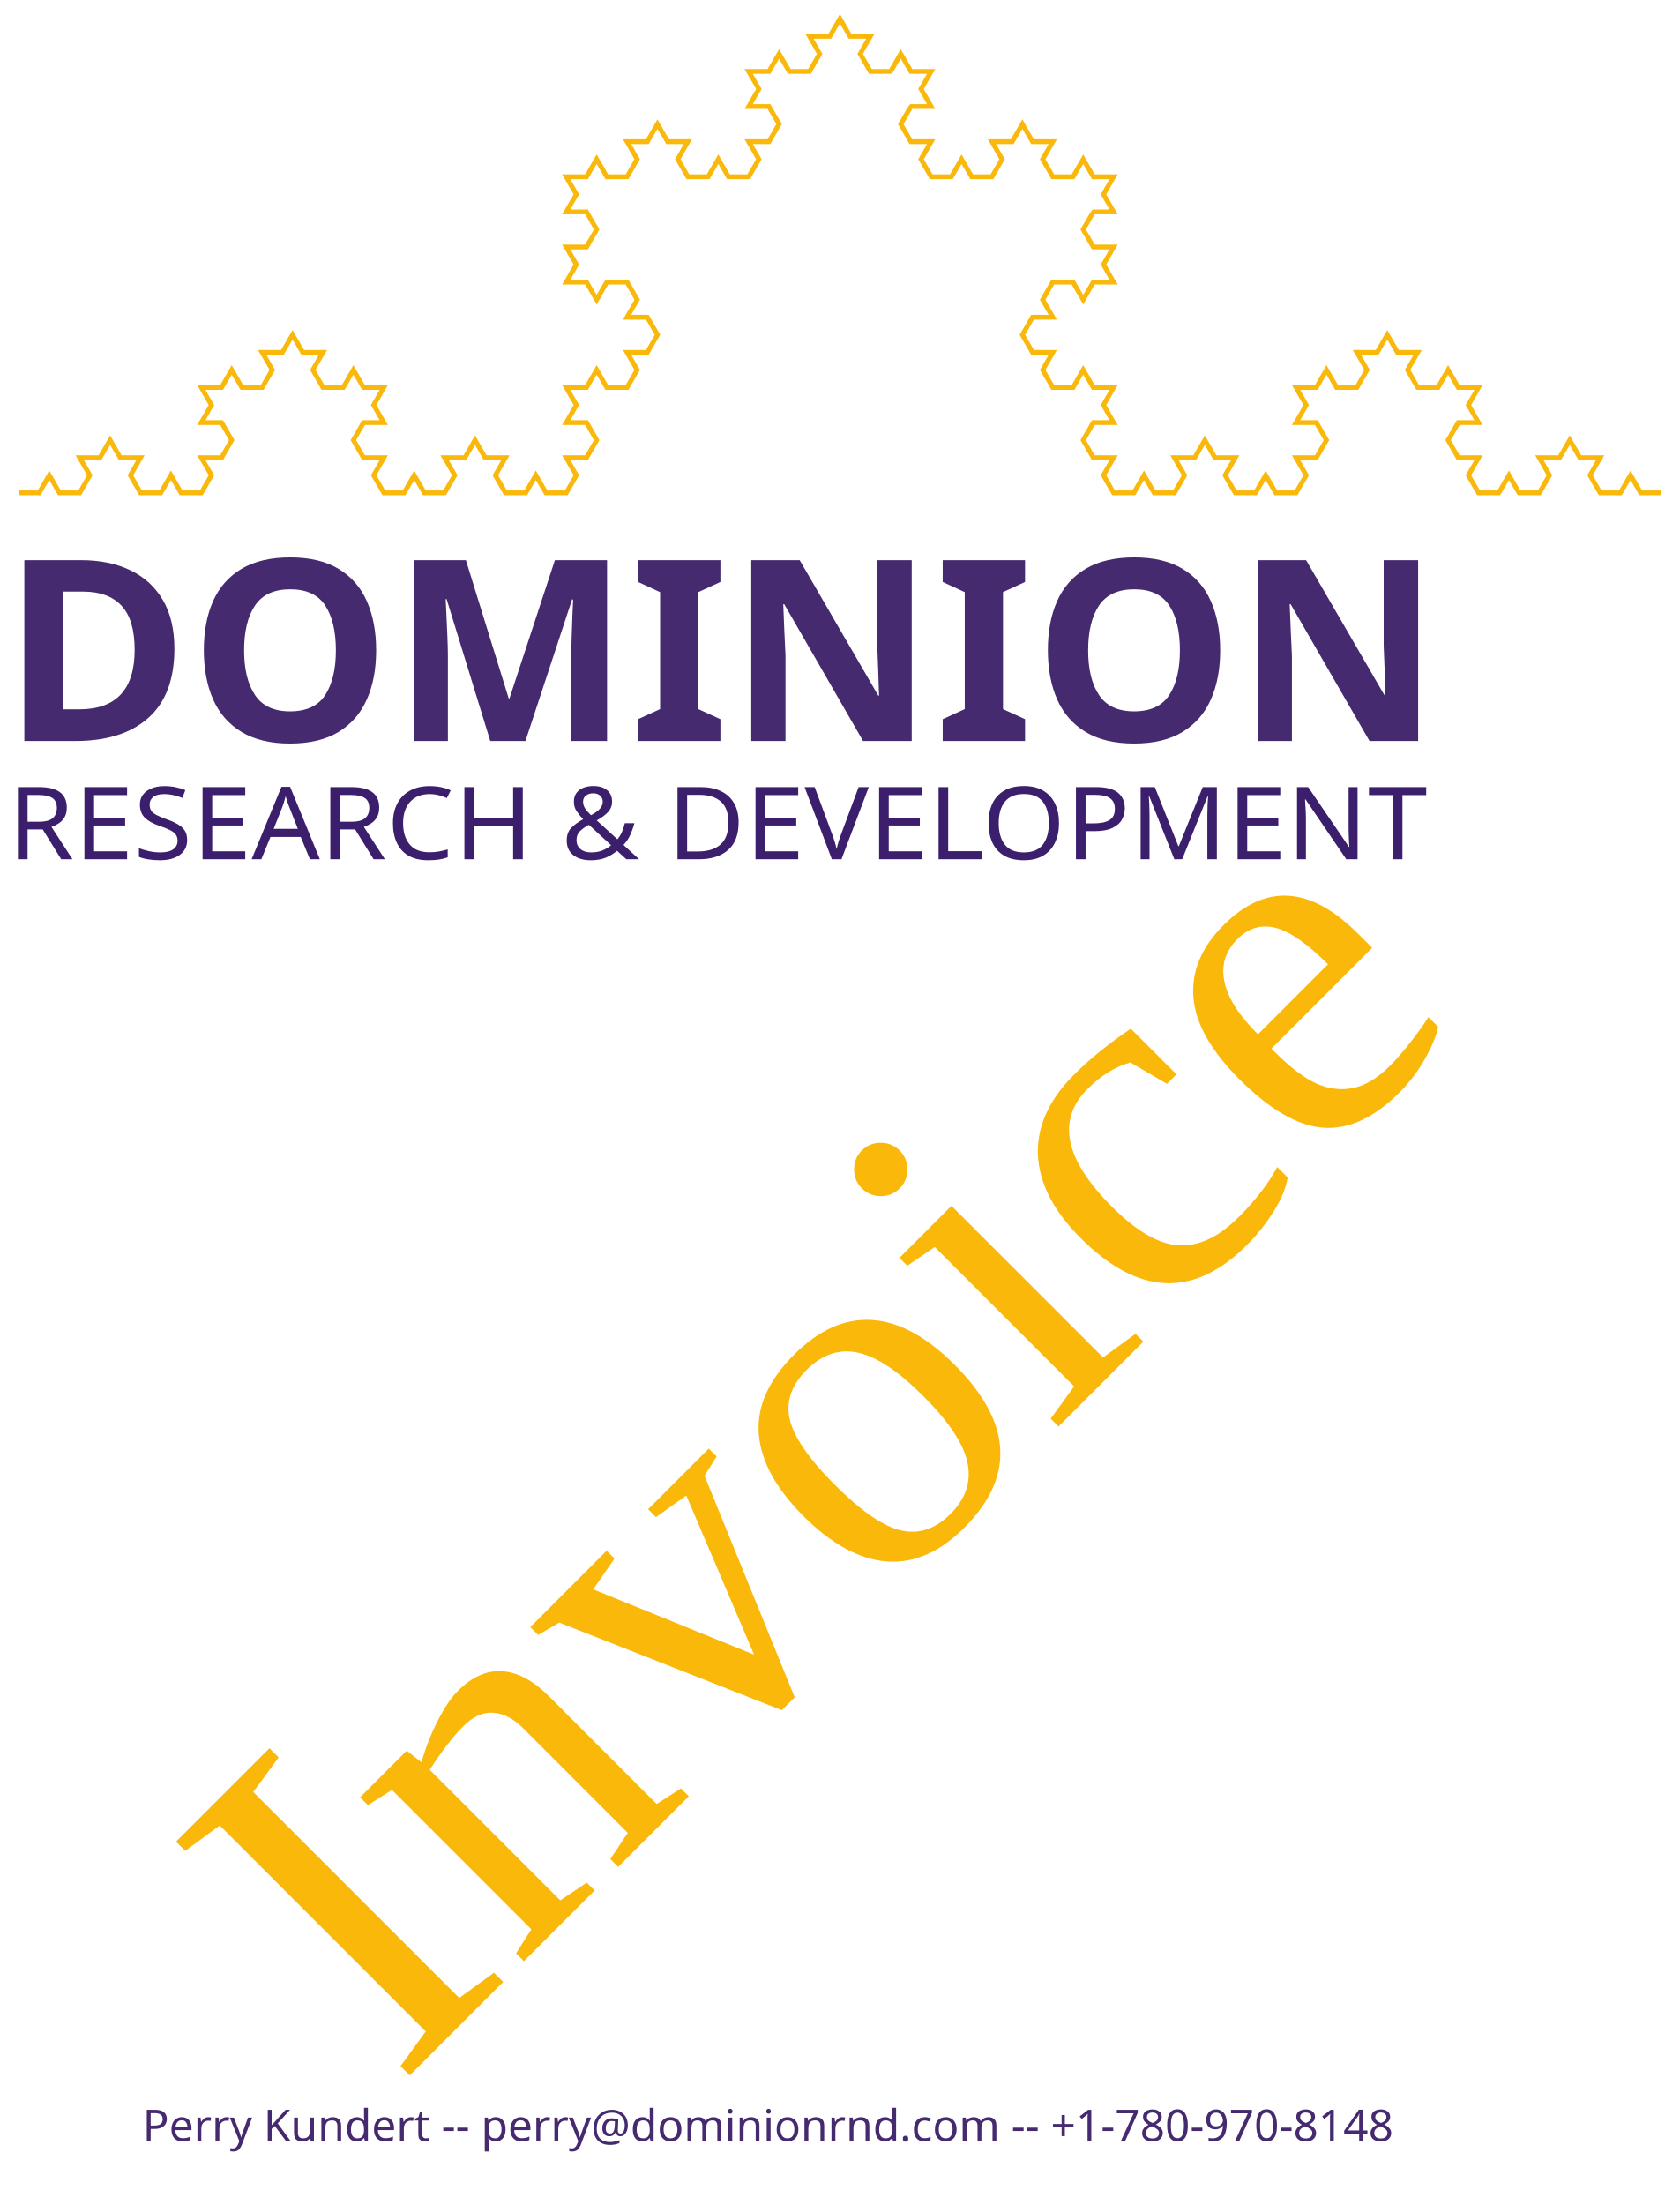
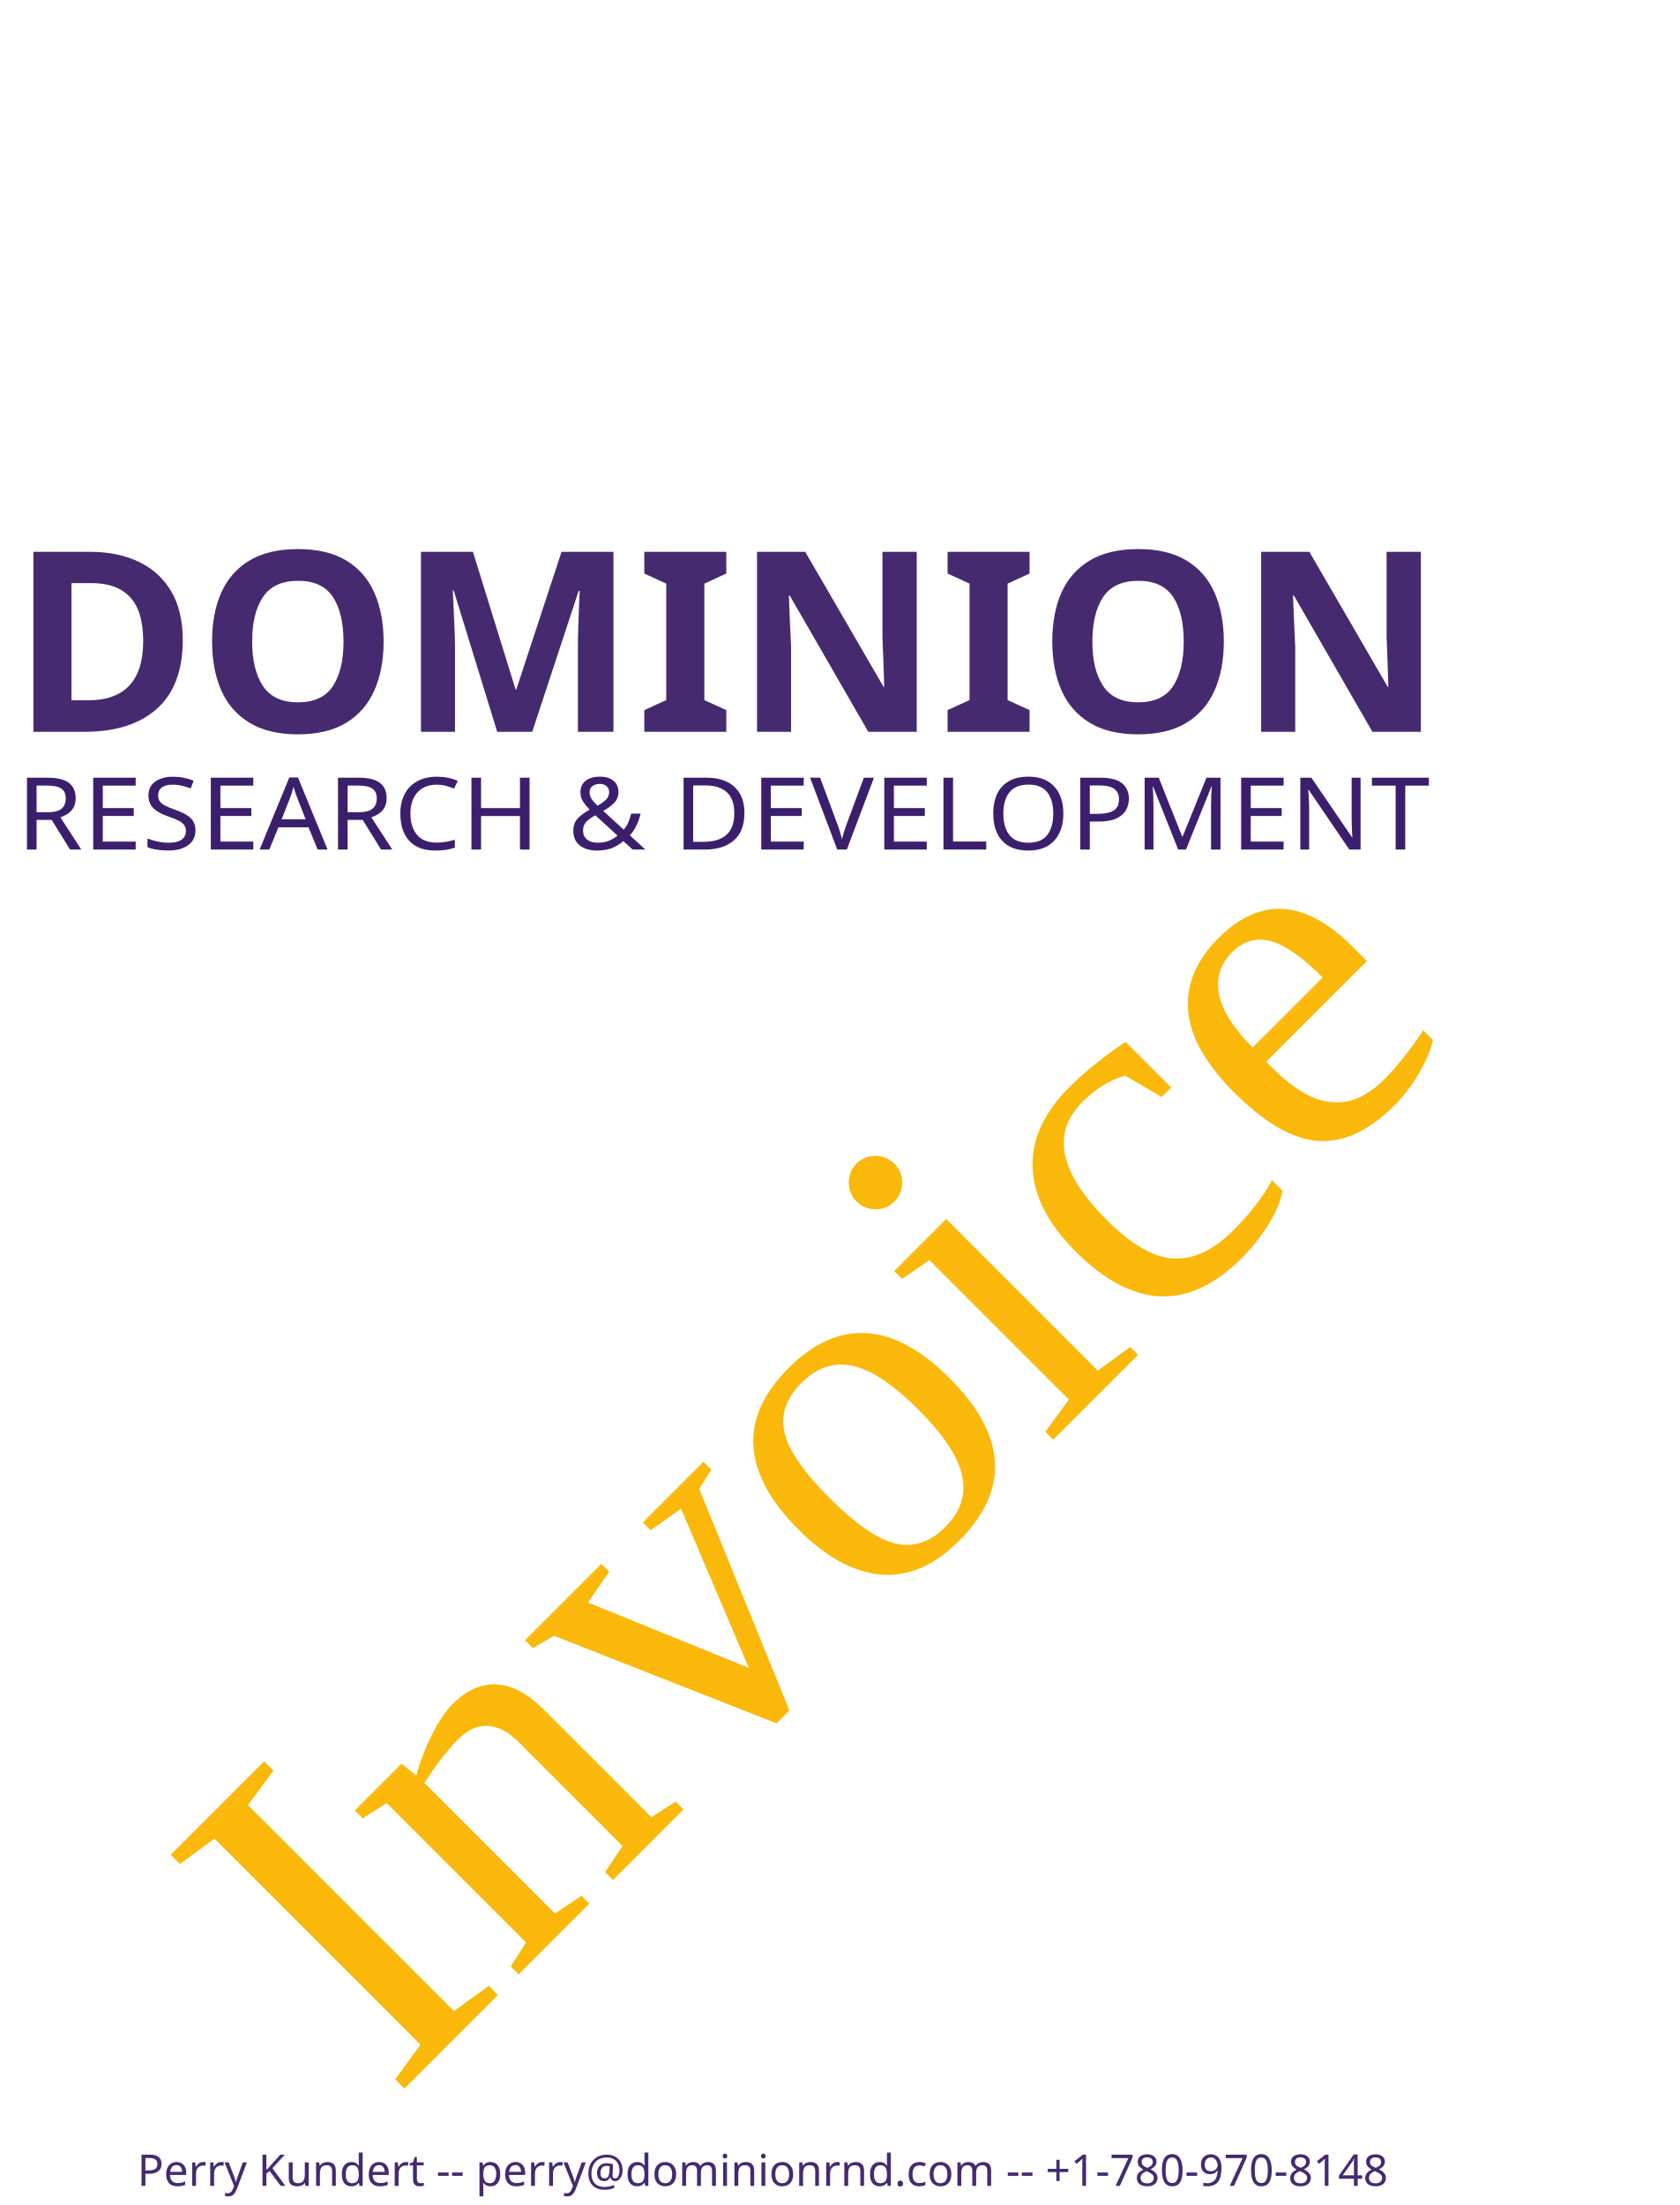
<svg xmlns="http://www.w3.org/2000/svg" width="8in" height="10.5in" viewBox="0 0 203.2 266.7" version="1.1" id="svg181">
  <defs id="defs178">
    <clipPath clipPathUnits="userSpaceOnUse" id="clipPath16">
      <path d="M 0,202.46 H 362 V 0 H 0 Z" id="path14" />
    </clipPath>
    <clipPath clipPathUnits="userSpaceOnUse" id="clipPath28">
      <path d="M 7.792,33.094 H 354.062 V 9.205 H 7.792 Z" id="path26" />
    </clipPath>
    <clipPath clipPathUnits="userSpaceOnUse" id="clipPath44">
      <path d="M 6.541,85.664 H 356.646 V 24.305 H 6.541 Z" id="path42" />
    </clipPath>
+     <clipPath clipPathUnits="userSpaceOnUse" id="clipPath780">
+       <g id="g784" transform="matrix(0.2878764,0,0,0.2878764,-344.6338,49.95082)">
+         <path d="M -30.884,214.618 H 1226.601 V -488.67 H -30.884 Z" id="path782" style="stroke-width:3.474" />
+       </g>
+     </clipPath>
+     <clipPath clipPathUnits="userSpaceOnUse" id="clipPath28-5">
+       <path d="M 7.792,33.094 H 354.062 V 9.205 H 7.792 Z" id="path26-8" />
+     </clipPath>
+     <clipPath clipPathUnits="userSpaceOnUse" id="clipPath44-3">
+       <path d="M 6.541,85.664 H 356.646 V 24.305 H 6.541 Z" id="path42-0" />
+     </clipPath>
  </defs>
  <g id="layer1">
-     <g id="g10" transform="matrix(0.5785145,0,0,-0.5785145,-3.595373,112.3825)">
-       <g id="g12" clip-path="url(#clipPath16)">
-         <g id="g18" transform="translate(353.5244,90.7256)">
-           <path d="M 0,0 H -4.528 L -6.358,3.171 -8.189,0 h -4.817 l -2.408,4.171 1.831,3.172 h -3.662 l -1.831,3.17 -1.83,-3.17 h -3.661 L -22.737,4.171 -25.145,0 h -4.818 L -31.793,3.171 -33.623,0 h -4.815 l -2.411,4.171 1.832,3.172 h -3.663 l -2.407,4.17 2.407,4.171 h 3.663 l -1.832,3.17 1.832,3.172 h -3.663 l -1.83,3.171 -1.83,-3.171 h -4.818 l -2.407,4.171 1.83,3.172 h -3.661 l -1.831,3.171 -1.831,-3.171 h -3.662 l 1.83,-3.172 -2.407,-4.171 h -4.816 l -1.831,3.171 -1.83,-3.171 h -3.663 l 1.831,-3.172 -1.831,-3.17 h 3.663 l 2.407,-4.171 -2.407,-4.17 h -3.663 L -73.606,4.171 -76.014,0 h -4.817 L -82.661,3.171 -84.492,0 h -4.818 l -2.407,4.171 1.83,3.172 h -3.661 l -1.831,3.17 -1.83,-3.17 h -3.662 L -99.041,4.171 -101.448,0 h -4.818 l -1.83,3.171 -1.83,-3.171 h -4.818 l -2.407,4.171 1.83,3.172 h -3.661 l -2.408,4.17 2.408,4.171 h 3.661 l -1.83,3.17 1.83,3.172 h -3.661 l -1.831,3.171 -1.83,-3.171 h -4.818 l -2.407,4.171 1.83,3.172 h -3.661 l -2.409,4.171 2.409,4.171 h 3.661 l -1.83,3.17 2.407,4.172 h 4.818 l 1.83,-3.171 1.831,3.171 h 3.661 l -1.83,3.171 1.83,3.172 h -3.661 l -2.408,4.17 0.145,0.25 c 2.158,3.74 2.29,3.985 2.613,3.921 l 3.311,10e-4 -1.83,3.17 1.83,3.172 h -3.661 l -1.831,3.171 -1.83,-3.171 h -4.818 l -2.407,4.171 1.83,3.171 h -3.661 l -1.832,3.172 -1.83,-3.172 h -3.661 l 1.83,-3.171 -2.408,-4.171 h -4.817 l -1.831,3.171 -1.83,-3.171 h -4.817 l -2.408,4.171 1.831,3.171 h -3.662 l -2.408,4.171 0.145,0.25 c 2.159,3.739 2.29,3.987 2.614,3.921 l 3.311,0.001 -1.831,3.17 1.831,3.171 h -3.662 l -1.831,3.172 -1.83,-3.172 h -4.817 l -2.408,4.172 1.831,3.171 h -3.663 l -1.83,3.171 -1.83,-3.171 h -3.662 l 1.831,-3.171 -2.408,-4.172 h -4.816 l -1.831,3.172 -1.831,-3.172 h -3.662 l 1.831,-3.171 -1.831,-3.171 h 3.662 l 2.409,-4.171 -2.409,-4.171 h -3.662 l 1.831,-3.171 -2.409,-4.171 h -4.815 l -1.831,3.171 -1.831,-3.171 h -4.817 l -2.407,4.171 1.83,3.171 h -3.661 l -1.831,3.172 -1.832,-3.172 h -3.661 l 1.83,-3.171 -2.407,-4.171 h -4.816 l -1.832,3.171 -1.831,-3.171 h -3.661 l 1.831,-3.172 -1.831,-3.171 h 3.661 l 2.408,-4.171 -2.408,-4.17 h -3.661 l 1.831,-3.172 -1.831,-3.171 h 3.661 l 1.831,-3.172 1.832,3.172 h 4.816 l 2.407,-4.172 -1.83,-3.171 h 3.661 l 2.41,-4.17 -2.41,-4.171 h -3.661 l 1.83,-3.172 -2.407,-4.171 h -4.816 l -1.832,3.171 -1.831,-3.171 h -3.661 l 1.831,-3.172 -1.831,-3.17 h 3.661 l 2.408,-4.171 -2.408,-4.17 h -3.661 L -226.211,4.171 -228.619,0 h -4.818 l -1.83,3.171 L -237.098,0 h -4.816 l -2.408,4.171 1.831,3.172 h -3.662 l -1.831,3.17 -1.831,-3.17 h -3.662 L -251.646,4.171 -254.054,0 h -4.816 l -1.832,3.171 -1.83,-3.171 h -4.817 l -2.407,4.171 1.83,3.172 h -3.662 l -2.408,4.17 2.408,4.171 h 3.662 l -1.83,3.17 1.83,3.172 h -3.662 l -1.83,3.171 -1.831,-3.171 h -4.816 l -2.41,4.171 1.832,3.172 h -3.662 l -1.831,3.171 -1.831,-3.171 h -3.661 l 1.831,-3.172 -2.408,-4.171 h -4.816 l -1.832,3.171 -1.831,-3.171 h -3.662 l 1.831,-3.172 -1.83,-3.17 h 3.661 l 2.408,-4.171 -2.408,-4.17 h -3.662 L -302.515,4.171 -304.923,0 h -4.816 L -311.57,3.171 -313.401,0 h -4.816 l -2.408,4.171 1.831,3.172 h -3.662 l -1.831,3.17 -1.831,-3.17 h -3.662 L -327.949,4.171 -330.357,0 h -4.816 L -337.004,3.171 -338.835,0 h -4.528 v 1 h 3.95 l 2.409,4.171 2.408,-4.171 h 3.661 l 1.832,3.171 -2.409,4.172 h 4.817 l 2.408,4.17 2.408,-4.17 h 4.817 L -319.471,4.171 -317.64,1 h 3.662 l 2.408,4.171 2.408,-4.171 h 3.662 l 1.831,3.171 -2.408,4.172 h 4.816 l 1.831,3.17 -1.831,3.171 h -4.817 l 2.409,4.17 -2.408,4.172 h 4.816 l 2.408,4.171 2.409,-4.171 h 3.662 l 1.83,3.171 -2.407,4.172 h 4.815 l 2.408,4.171 2.408,-4.171 h 4.817 l -2.409,-4.172 1.832,-3.171 h 3.662 l 2.408,4.171 2.407,-4.171 h 4.817 l -2.408,-4.172 2.408,-4.17 h -4.817 l -1.83,-3.171 1.83,-3.17 h 4.817 L -268.602,4.171 -266.771,1 h 3.662 l 2.407,4.171 2.409,-4.171 h 3.662 l 1.831,3.171 -2.408,4.172 h 4.815 l 2.409,4.17 2.408,-4.17 h 4.816 l -2.407,-4.172 1.83,-3.171 h 3.662 l 2.408,4.171 2.408,-4.171 h 3.663 l 1.83,3.171 -2.407,4.172 h 4.815 l 1.831,3.17 -1.831,3.171 h -4.816 l 2.408,4.17 -2.407,4.172 h 4.815 l 2.408,4.171 2.409,-4.171 h 3.662 l 1.83,3.171 -2.408,4.172 h 4.816 l 1.832,3.171 -1.832,3.17 h -4.816 l 2.408,4.171 -1.83,3.172 h -3.662 l -2.409,-4.172 -2.408,4.172 h -4.816 l 2.408,4.171 -2.407,4.172 h 4.815 l 1.831,3.17 -1.831,3.171 h -4.816 l 2.408,4.171 -2.407,4.172 h 4.815 l 2.408,4.171 2.409,-4.171 h 3.662 l 1.83,3.171 -2.408,4.171 h 4.816 l 2.409,4.171 2.408,-4.171 h 4.816 l -2.408,-4.171 1.83,-3.171 h 3.663 l 2.408,4.171 2.408,-4.171 h 3.661 l 1.832,3.171 -2.41,4.171 h 4.817 l 1.831,3.171 -1.831,3.171 h -4.817 l 2.41,4.171 -2.41,4.171 h 4.817 l 2.409,4.172 2.408,-4.172 h 3.662 l 1.83,3.172 -2.407,4.171 h 4.816 l 2.407,4.171 2.409,-4.171 h 4.816 l -2.408,-4.171 1.831,-3.172 h 3.661 l 2.408,4.172 2.409,-4.172 h 4.817 l -2.409,-4.171 2.409,-4.17 -4.818,-0.001 c -0.385,-0.668 -1.443,-2.5 -1.831,-3.171 l 1.832,-3.171 h 4.817 l -2.409,-4.171 1.832,-3.171 h 3.66 l 2.408,4.171 2.409,-4.171 h 3.661 l 1.831,3.171 -2.408,4.171 h 4.816 l 2.408,4.171 2.409,-4.171 h 4.816 l -2.408,-4.171 1.831,-3.171 h 3.662 l 2.408,4.171 2.409,-4.171 h 4.815 l -2.408,-4.172 2.408,-4.17 -4.815,-10e-4 c -0.387,-0.669 -1.445,-2.5 -1.831,-3.171 l 1.831,-3.17 h 4.815 l -2.408,-4.172 2.408,-4.171 h -4.815 l -2.409,-4.172 -2.408,4.172 h -3.662 l -1.831,-3.172 2.408,-4.17 h -4.816 l -1.832,-3.171 1.832,-3.171 h 4.816 l -2.408,-4.172 1.831,-3.171 h 3.662 l 2.408,4.171 2.409,-4.171 h 4.815 l -2.408,-4.172 2.408,-4.17 h -4.815 l -1.831,-3.171 1.831,-3.17 h 4.815 L -115.997,4.171 -114.166,1 h 3.662 l 2.408,4.171 2.408,-4.171 h 3.662 l 1.831,3.171 -2.409,4.172 h 4.817 l 2.408,4.17 2.409,-4.17 h 4.816 L -90.563,4.171 -88.731,1 h 3.661 L -82.661,5.171 -80.253,1 h 3.661 l 1.831,3.171 -2.408,4.172 h 4.816 l 1.832,3.17 -1.832,3.171 h -4.816 l 2.408,4.17 -2.408,4.172 h 4.816 l 2.409,4.171 2.409,-4.171 h 3.66 l 1.831,3.171 -2.408,4.172 h 4.816 l 2.409,4.171 2.409,-4.171 h 4.815 l -2.408,-4.172 1.831,-3.171 h 3.662 l 2.408,4.171 2.408,-4.171 h 4.818 l -2.41,-4.172 2.41,-4.17 h -4.818 l -1.831,-3.171 1.831,-3.17 h 4.818 L -39.694,4.171 -37.862,1 h 3.661 L -31.793,5.171 -29.385,1 h 3.662 l 1.831,3.171 -2.408,4.172 h 4.816 l 2.408,4.17 2.409,-4.17 h 4.816 L -14.26,4.171 -12.428,1 h 3.66 L -6.358,5.171 -3.95,1 H 0 Z" style="fill:#fab80a;fill-opacity:1;fill-rule:nonzero;stroke:none" id="path20" />
-         </g>
-         <g id="g22">
-           <g id="g24" />
-           <g id="g36">
-             <g clip-path="url(#clipPath28)" id="g34">
-               <text transform="matrix(1,0,0,-0.9448707,7.7915,14.6123)" style="font-variant:normal;font-weight:normal;font-stretch:normal;font-size:22.355px;font-family:'Trajan Pro';-inkscape-font-specification:TrajanPro-Regular;writing-mode:lr-tb;fill:#3b1f6d;fill-opacity:1;fill-rule:nonzero;stroke:none" id="text32">
-                 <tspan x="0 16.855 30.492 43.234 56.87 72.519 89.712 107.707 129.168 136.433 153.758 161.023 181.299 195.494 212.081 225.718 238.415 258.199 272.551 296.023 309.66 330.829" y="0" id="tspan30">RESEARCH &amp; DEVELOPMENT</tspan>
-               </text>
-             </g>
+     <text xml:space="preserve" style="font-style:normal;font-weight:normal;font-size:5.292px;line-height:1.25;font-family:sans-serif;fill:#462a70;fill-opacity:1;stroke:none;stroke-width:0.265" x="16.604" y="264.392" id="text451">
+       <tspan id="tspan449" style="font-size:5.292px;fill:#462a70;fill-opacity:1;stroke-width:0.265" x="16.604" y="264.392">Perry Kundert -- perry@dominionrnd.com -- +1-780-970-8148</tspan>
+     </text>
+     <text xml:space="preserve" style="font-style:normal;font-variant:normal;font-weight:normal;font-stretch:normal;font-size:61.055px;line-height:1.25;font-family:'Times New Roman';-inkscape-font-specification:'Times New Roman, ';fill:#fab80a;fill-opacity:1;stroke:none;stroke-width:0.458" x="-146.236" y="213.222" id="text579" transform="rotate(-45)">
+       <tspan id="tspan577" style="font-style:normal;font-variant:normal;font-weight:normal;font-stretch:normal;font-size:61.055px;font-family:'Times New Roman';-inkscape-font-specification:'Times New Roman, ';fill:#fab80a;fill-opacity:1;stroke-width:0.458" x="-146.236" y="213.222">Invoice</tspan>
+     </text>
+     <g id="g800" transform="matrix(0.1657867,0,0,-0.1657867,2.648574,30.15549)">
+       <g id="g18" transform="matrix(3.473713,0,0,3.473713,1197.159,-173.5148)" clip-path="url(#clipPath780)">
+         <path d="M 0,0 H -4.528 L -6.358,3.171 -8.189,0 h -4.817 l -2.408,4.171 1.831,3.172 h -3.662 l -1.831,3.17 -1.83,-3.17 h -3.661 L -22.737,4.171 -25.145,0 h -4.818 L -31.793,3.171 -33.623,0 h -4.815 l -2.411,4.171 1.832,3.172 h -3.663 l -2.407,4.17 2.407,4.171 h 3.663 l -1.832,3.17 1.832,3.172 h -3.663 l -1.83,3.171 -1.83,-3.171 h -4.818 l -2.407,4.171 1.83,3.172 h -3.661 l -1.831,3.171 -1.831,-3.171 h -3.662 l 1.83,-3.172 -2.407,-4.171 h -4.816 l -1.831,3.171 -1.83,-3.171 h -3.663 l 1.831,-3.172 -1.831,-3.17 h 3.663 l 2.407,-4.171 -2.407,-4.17 h -3.663 L -73.606,4.171 -76.014,0 h -4.817 L -82.661,3.171 -84.492,0 h -4.818 l -2.407,4.171 1.83,3.172 h -3.661 l -1.831,3.17 -1.83,-3.17 h -3.662 L -99.041,4.171 -101.448,0 h -4.818 l -1.83,3.171 -1.83,-3.171 h -4.818 l -2.407,4.171 1.83,3.172 h -3.661 l -2.408,4.17 2.408,4.171 h 3.661 l -1.83,3.17 1.83,3.172 h -3.661 l -1.831,3.171 -1.83,-3.171 h -4.818 l -2.407,4.171 1.83,3.172 h -3.661 l -2.409,4.171 2.409,4.171 h 3.661 l -1.83,3.17 2.407,4.172 h 4.818 l 1.83,-3.171 1.831,3.171 h 3.661 l -1.83,3.171 1.83,3.172 h -3.661 l -2.408,4.17 0.145,0.25 c 2.158,3.74 2.29,3.985 2.613,3.921 l 3.311,10e-4 -1.83,3.17 1.83,3.172 h -3.661 l -1.831,3.171 -1.83,-3.171 h -4.818 l -2.407,4.171 1.83,3.171 h -3.661 l -1.832,3.172 -1.83,-3.172 h -3.661 l 1.83,-3.171 -2.408,-4.171 h -4.817 l -1.831,3.171 -1.83,-3.171 h -4.817 l -2.408,4.171 1.831,3.171 h -3.662 l -2.408,4.171 0.145,0.25 c 2.159,3.739 2.29,3.987 2.614,3.921 l 3.311,0.001 -1.831,3.17 1.831,3.171 h -3.662 l -1.831,3.172 -1.83,-3.172 h -4.817 l -2.408,4.172 1.831,3.171 h -3.663 l -1.83,3.171 -1.83,-3.171 h -3.662 l 1.831,-3.171 -2.408,-4.172 h -4.816 l -1.831,3.172 -1.831,-3.172 h -3.662 l 1.831,-3.171 -1.831,-3.171 h 3.662 l 2.409,-4.171 -2.409,-4.171 h -3.662 l 1.831,-3.171 -2.409,-4.171 h -4.815 l -1.831,3.171 -1.831,-3.171 h -4.817 l -2.407,4.171 1.83,3.171 h -3.661 l -1.831,3.172 -1.832,-3.172 h -3.661 l 1.83,-3.171 -2.407,-4.171 h -4.816 l -1.832,3.171 -1.831,-3.171 h -3.661 l 1.831,-3.172 -1.831,-3.171 h 3.661 l 2.408,-4.171 -2.408,-4.17 h -3.661 l 1.831,-3.172 -1.831,-3.171 h 3.661 l 1.831,-3.172 1.832,3.172 h 4.816 l 2.407,-4.172 -1.83,-3.171 h 3.661 l 2.41,-4.17 -2.41,-4.171 h -3.661 l 1.83,-3.172 -2.407,-4.171 h -4.816 l -1.832,3.171 -1.831,-3.171 h -3.661 l 1.831,-3.172 -1.831,-3.17 h 3.661 l 2.408,-4.171 -2.408,-4.17 h -3.661 L -226.211,4.171 -228.619,0 h -4.818 l -1.83,3.171 L -237.098,0 h -4.816 l -2.408,4.171 1.831,3.172 h -3.662 l -1.831,3.17 -1.831,-3.17 h -3.662 L -251.646,4.171 -254.054,0 h -4.816 l -1.832,3.171 -1.83,-3.171 h -4.817 l -2.407,4.171 1.83,3.172 h -3.662 l -2.408,4.17 2.408,4.171 h 3.662 l -1.83,3.17 1.83,3.172 h -3.662 l -1.83,3.171 -1.831,-3.171 h -4.816 l -2.41,4.171 1.832,3.172 h -3.662 l -1.831,3.171 -1.831,-3.171 h -3.661 l 1.831,-3.172 -2.408,-4.171 h -4.816 l -1.832,3.171 -1.831,-3.171 h -3.662 l 1.831,-3.172 -1.83,-3.17 h 3.661 l 2.408,-4.171 -2.408,-4.17 h -3.662 L -302.515,4.171 -304.923,0 h -4.816 L -311.57,3.171 -313.401,0 h -4.816 l -2.408,4.171 1.831,3.172 h -3.662 l -1.831,3.17 -1.831,-3.17 h -3.662 L -327.949,4.171 -330.357,0 h -4.816 L -337.004,3.171 -338.835,0 h -4.528 v 1 h 3.95 l 2.409,4.171 2.408,-4.171 h 3.661 l 1.832,3.171 -2.409,4.172 h 4.817 l 2.408,4.17 2.408,-4.17 h 4.817 L -319.471,4.171 -317.64,1 h 3.662 l 2.408,4.171 2.408,-4.171 h 3.662 l 1.831,3.171 -2.408,4.172 h 4.816 l 1.831,3.17 -1.831,3.171 h -4.817 l 2.409,4.17 -2.408,4.172 h 4.816 l 2.408,4.171 2.409,-4.171 h 3.662 l 1.83,3.171 -2.407,4.172 h 4.815 l 2.408,4.171 2.408,-4.171 h 4.817 l -2.409,-4.172 1.832,-3.171 h 3.662 l 2.408,4.171 2.407,-4.171 h 4.817 l -2.408,-4.172 2.408,-4.17 h -4.817 l -1.83,-3.171 1.83,-3.17 h 4.817 L -268.602,4.171 -266.771,1 h 3.662 l 2.407,4.171 2.409,-4.171 h 3.662 l 1.831,3.171 -2.408,4.172 h 4.815 l 2.409,4.17 2.408,-4.17 h 4.816 l -2.407,-4.172 1.83,-3.171 h 3.662 l 2.408,4.171 2.408,-4.171 h 3.663 l 1.83,3.171 -2.407,4.172 h 4.815 l 1.831,3.17 -1.831,3.171 h -4.816 l 2.408,4.17 -2.407,4.172 h 4.815 l 2.408,4.171 2.409,-4.171 h 3.662 l 1.83,3.171 -2.408,4.172 h 4.816 l 1.832,3.171 -1.832,3.17 h -4.816 l 2.408,4.171 -1.83,3.172 h -3.662 l -2.409,-4.172 -2.408,4.172 h -4.816 l 2.408,4.171 -2.407,4.172 h 4.815 l 1.831,3.17 -1.831,3.171 h -4.816 l 2.408,4.171 -2.407,4.172 h 4.815 l 2.408,4.171 2.409,-4.171 h 3.662 l 1.83,3.171 -2.408,4.171 h 4.816 l 2.409,4.171 2.408,-4.171 h 4.816 l -2.408,-4.171 1.83,-3.171 h 3.663 l 2.408,4.171 2.408,-4.171 h 3.661 l 1.832,3.171 -2.41,4.171 h 4.817 l 1.831,3.171 -1.831,3.171 h -4.817 l 2.41,4.171 -2.41,4.171 h 4.817 l 2.409,4.172 2.408,-4.172 h 3.662 l 1.83,3.172 -2.407,4.171 h 4.816 l 2.407,4.171 2.409,-4.171 h 4.816 l -2.408,-4.171 1.831,-3.172 h 3.661 l 2.408,4.172 2.409,-4.172 h 4.817 l -2.409,-4.171 2.409,-4.17 -4.818,-0.001 c -0.385,-0.668 -1.443,-2.5 -1.831,-3.171 l 1.832,-3.171 h 4.817 l -2.409,-4.171 1.832,-3.171 h 3.66 l 2.408,4.171 2.409,-4.171 h 3.661 l 1.831,3.171 -2.408,4.171 h 4.816 l 2.408,4.171 2.409,-4.171 h 4.816 l -2.408,-4.171 1.831,-3.171 h 3.662 l 2.408,4.171 2.409,-4.171 h 4.815 l -2.408,-4.172 2.408,-4.17 -4.815,-10e-4 c -0.387,-0.669 -1.445,-2.5 -1.831,-3.171 l 1.831,-3.17 h 4.815 l -2.408,-4.172 2.408,-4.171 h -4.815 l -2.409,-4.172 -2.408,4.172 h -3.662 l -1.831,-3.172 2.408,-4.17 h -4.816 l -1.832,-3.171 1.832,-3.171 h 4.816 l -2.408,-4.172 1.831,-3.171 h 3.662 l 2.408,4.171 2.409,-4.171 h 4.815 l -2.408,-4.172 2.408,-4.17 h -4.815 l -1.831,-3.171 1.831,-3.17 h 4.815 L -115.997,4.171 -114.166,1 h 3.662 l 2.408,4.171 2.408,-4.171 h 3.662 l 1.831,3.171 -2.409,4.172 h 4.817 l 2.408,4.17 2.409,-4.17 h 4.816 L -90.563,4.171 -88.731,1 h 3.661 L -82.661,5.171 -80.253,1 h 3.661 l 1.831,3.171 -2.408,4.172 h 4.816 l 1.832,3.17 -1.832,3.171 h -4.816 l 2.408,4.17 -2.408,4.172 h 4.816 l 2.409,4.171 2.409,-4.171 h 3.66 l 1.831,3.171 -2.408,4.172 h 4.816 l 2.409,4.171 2.409,-4.171 h 4.815 l -2.408,-4.172 1.831,-3.171 h 3.662 l 2.408,4.171 2.408,-4.171 h 4.818 l -2.41,-4.172 2.41,-4.17 h -4.818 l -1.831,-3.171 1.831,-3.17 h 4.818 L -39.694,4.171 -37.862,1 h 3.661 L -31.793,5.171 -29.385,1 h 3.662 l 1.831,3.171 -2.408,4.172 h 4.816 l 2.408,4.17 2.409,-4.17 h 4.816 L -14.26,4.171 -12.428,1 h 3.66 L -6.358,5.171 -3.95,1 H 0 Z" style="fill:#fab80a;fill-opacity:1;fill-rule:nonzero;stroke:none" id="path20" />
+       </g>
+       <g id="g22" transform="matrix(3.473713,0,0,3.473713,-30.88356,-488.6696)">
+         <g id="g24" />
+         <g id="g36">
+           <g clip-path="url(#clipPath28-5)" id="g34">
+             <text transform="matrix(1,0,0,-0.9448707,7.7915,14.6123)" style="font-variant:normal;font-weight:normal;font-stretch:normal;font-size:22.355px;font-family:'Trajan Pro';-inkscape-font-specification:TrajanPro-Regular;writing-mode:lr-tb;fill:#3b1f6d;fill-opacity:1;fill-rule:nonzero;stroke:none" id="text32">
+               <tspan x="0 16.855 30.492 43.234 56.87 72.519 89.712 107.707 129.168 136.433 153.758 161.023 181.299 195.494 212.081 225.718 238.415 258.199 272.551 296.023 309.66 330.829" y="0" id="tspan30">RESEARCH &amp; DEVELOPMENT</tspan>
+             </text>
          </g>
        </g>
-         <g id="g38">
-           <g id="g40" />
-           <g id="g52">
-             <g clip-path="url(#clipPath44)" id="g50">
-               <text transform="matrix(1,0,0,-0.9989339,6.5405,39.3398)" style="font-variant:normal;font-weight:bold;font-stretch:normal;font-size:52.999px;font-family:'Trajan Pro';-inkscape-font-specification:TrajanPro-Bold;writing-mode:lr-tb;fill:#462a70;fill-opacity:1;fill-rule:nonzero;stroke:none" id="text48">
-                 <tspan x="0 49.607 98.471 153.749 177.704 227.894 251.319 299.919" y="0" id="tspan46">DOMINION</tspan>
-               </text>
-             </g>
+       </g>
+       <g id="g38" transform="matrix(3.473713,0,0,3.473713,-30.88356,-488.6696)">
+         <g id="g40" />
+         <g id="g52">
+           <g clip-path="url(#clipPath44-3)" id="g50">
+             <text transform="matrix(1,0,0,-0.9989339,6.5405,39.3398)" style="font-variant:normal;font-weight:bold;font-stretch:normal;font-size:52.999px;font-family:'Trajan Pro';-inkscape-font-specification:TrajanPro-Bold;writing-mode:lr-tb;fill:#462a70;fill-opacity:1;fill-rule:nonzero;stroke:none" id="text48">
+               <tspan x="0 49.607 98.471 153.749 177.704 227.894 251.319 299.919" y="0" id="tspan46">DOMINION</tspan>
+             </text>
          </g>
        </g>
-         <text transform="matrix(1,0,0,-1,-128.0625,143.1348)" style="font-variant:normal;font-weight:normal;font-stretch:normal;font-size:10px;font-family:Arial;-inkscape-font-specification:ArialMT;writing-mode:lr-tb;fill:#231f20;fill-opacity:1;fill-rule:nonzero;stroke:none" id="text56">
-           <tspan x="0 7.78 11.11 16.67 22.23 27.79 30.01 35.01 37.79 40.57 47.24 52.8 58.36 61.14 66.7 72.26 77.82 80.6 87.095 89.875 95.435 100.995 104.325 109.885 112.665" y="0" id="tspan54">Graphic: Pantone P 10-8 C</tspan>
-         </text>
      </g>
    </g>
-     <text xml:space="preserve" style="font-style:normal;font-weight:normal;font-size:5.292px;line-height:1.25;font-family:sans-serif;fill:#462a70;fill-opacity:1;stroke:none;stroke-width:0.265" x="17.243" y="258.964" id="text451">
-       <tspan id="tspan449" style="stroke-width:0.265;font-size:5.292px;fill:#462a70;fill-opacity:1" x="17.243" y="258.964">Perry Kundert -- perry@dominionrnd.com -- +1-780-970-8148</tspan>
-     </text>
-     <text xml:space="preserve" style="font-style:normal;font-variant:normal;font-weight:normal;font-stretch:normal;font-size:61.055px;line-height:1.25;font-family:'Times New Roman';-inkscape-font-specification:'Times New Roman, ';fill:#fab80a;fill-opacity:1;stroke:none;stroke-width:0.458" x="-144.655" y="212.545" id="text579" transform="rotate(-45)">
-       <tspan id="tspan577" style="font-style:normal;font-variant:normal;font-weight:normal;font-stretch:normal;font-size:61.055px;font-family:'Times New Roman';-inkscape-font-specification:'Times New Roman, ';stroke-width:0.458;fill:#fab80a;fill-opacity:1" x="-144.655" y="212.545">Invoice</tspan>
-     </text>
  </g>
</svg>
